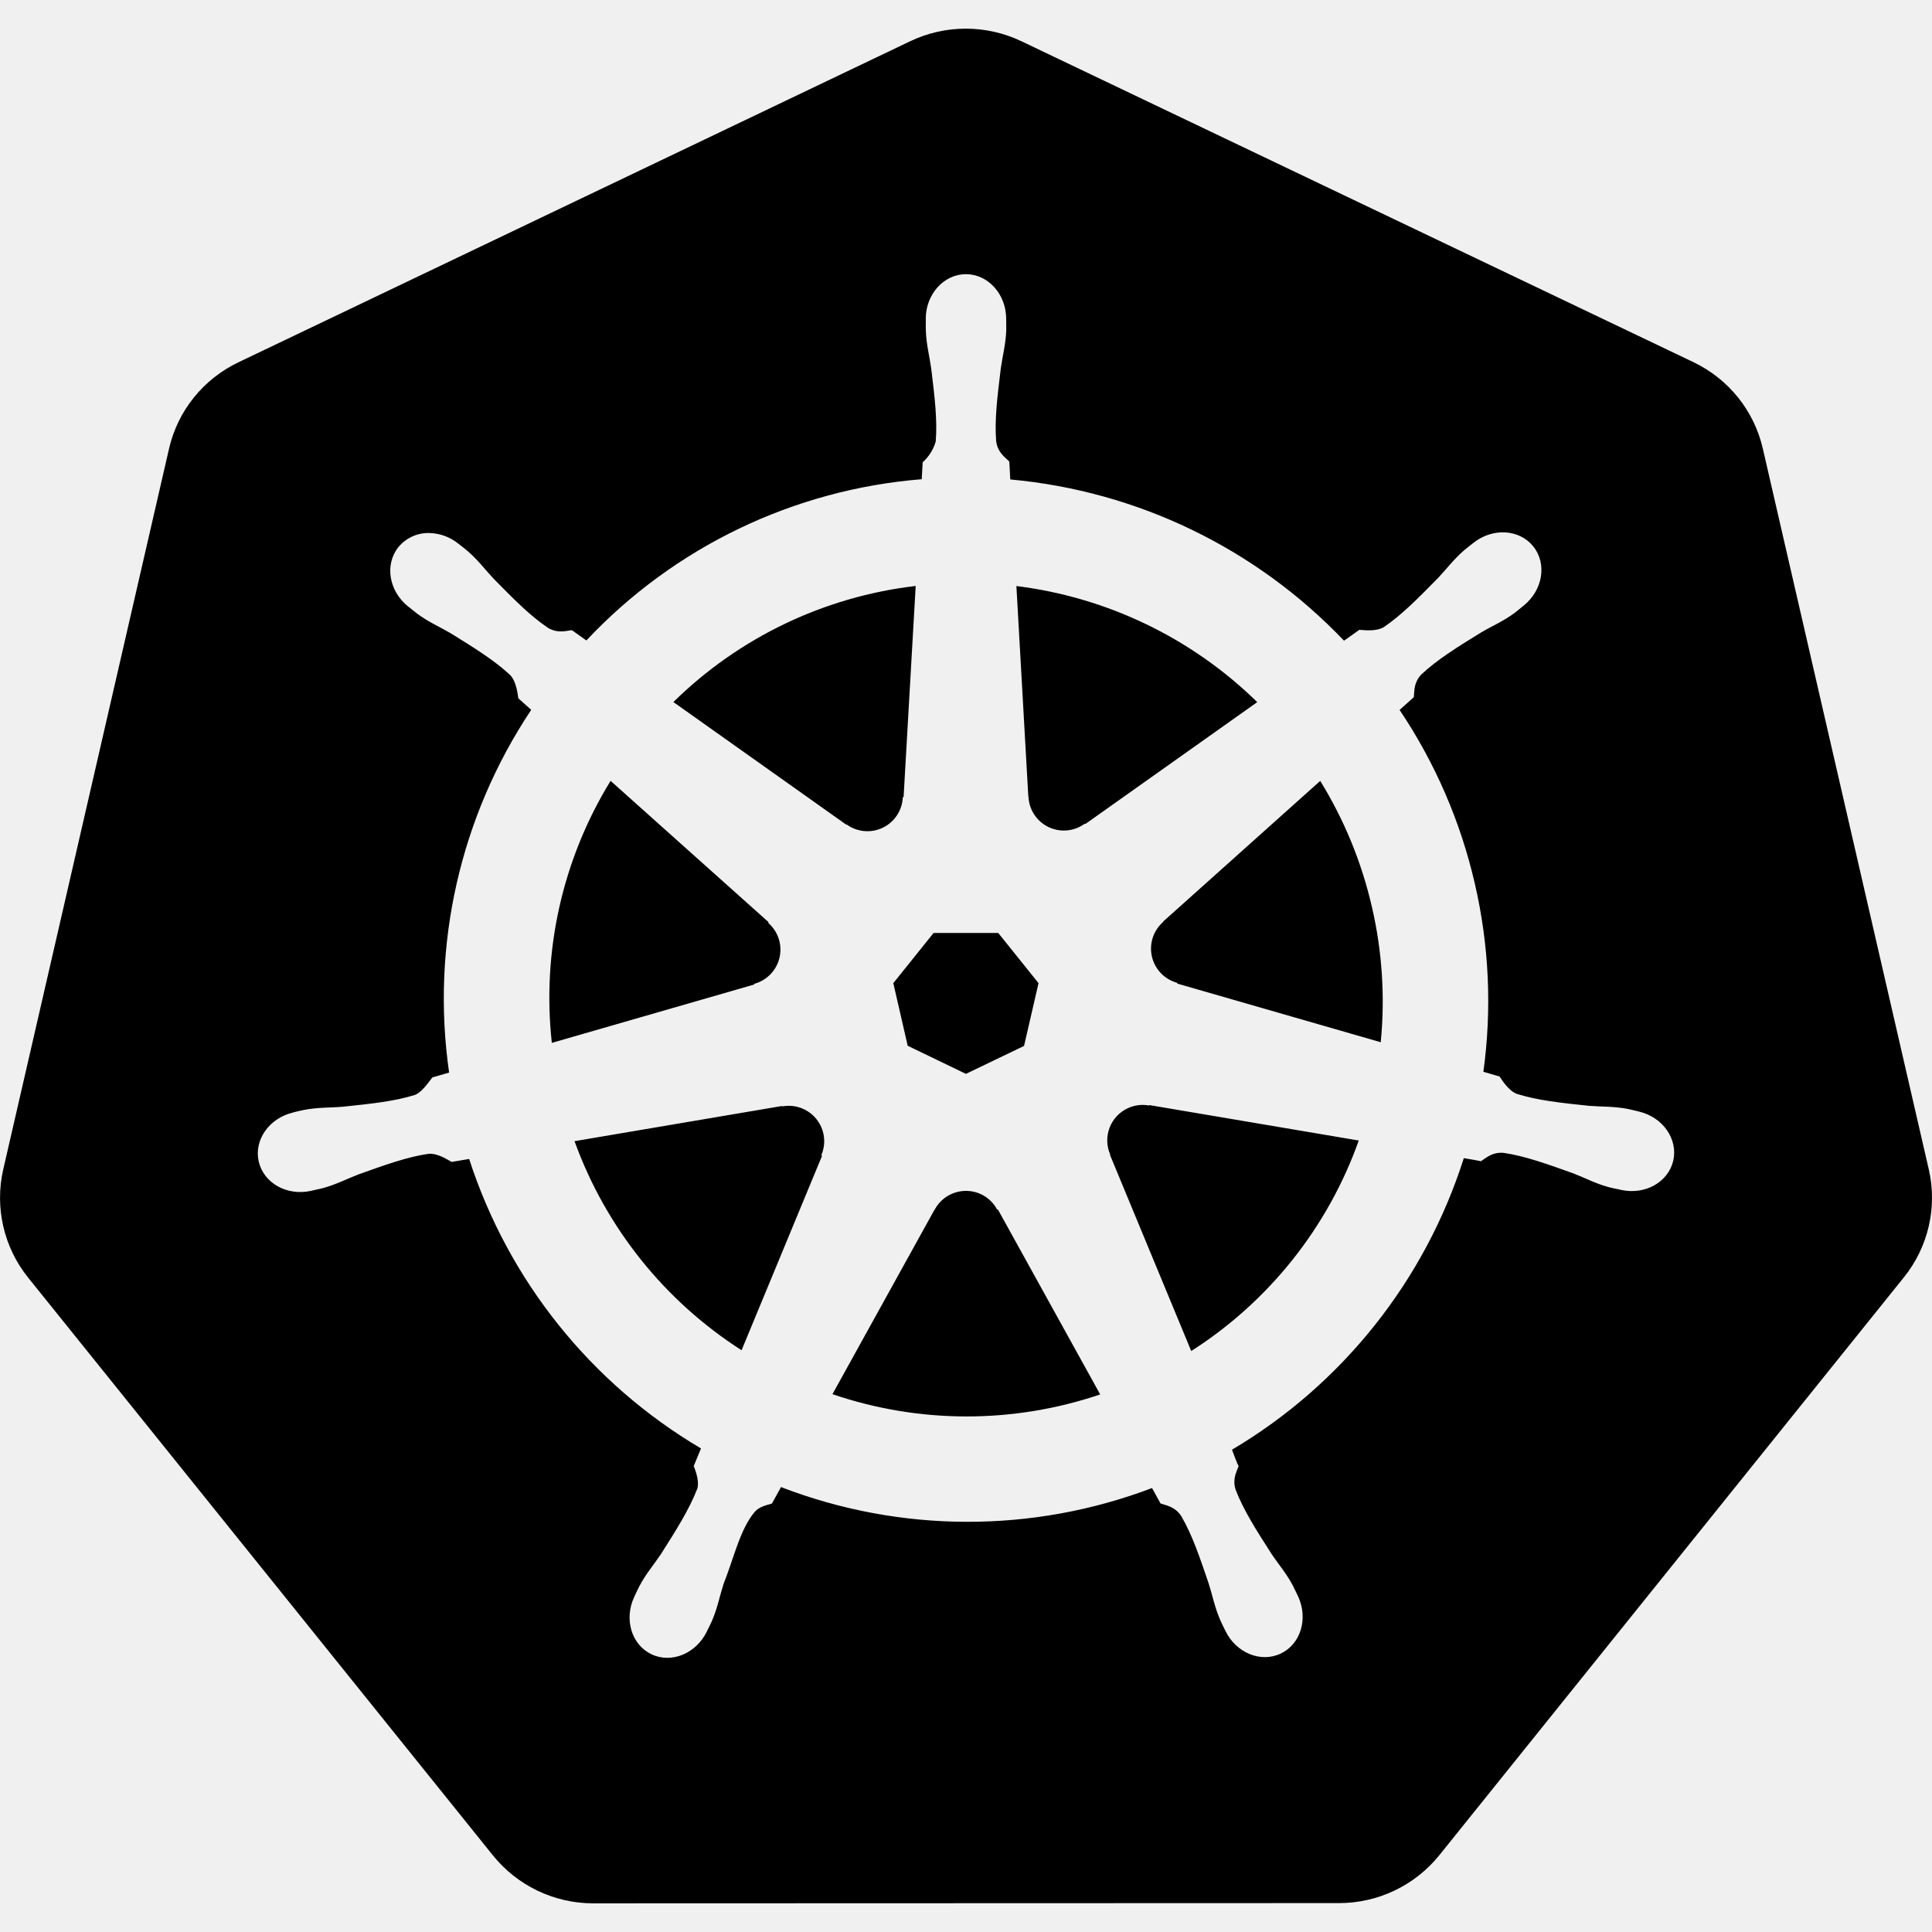
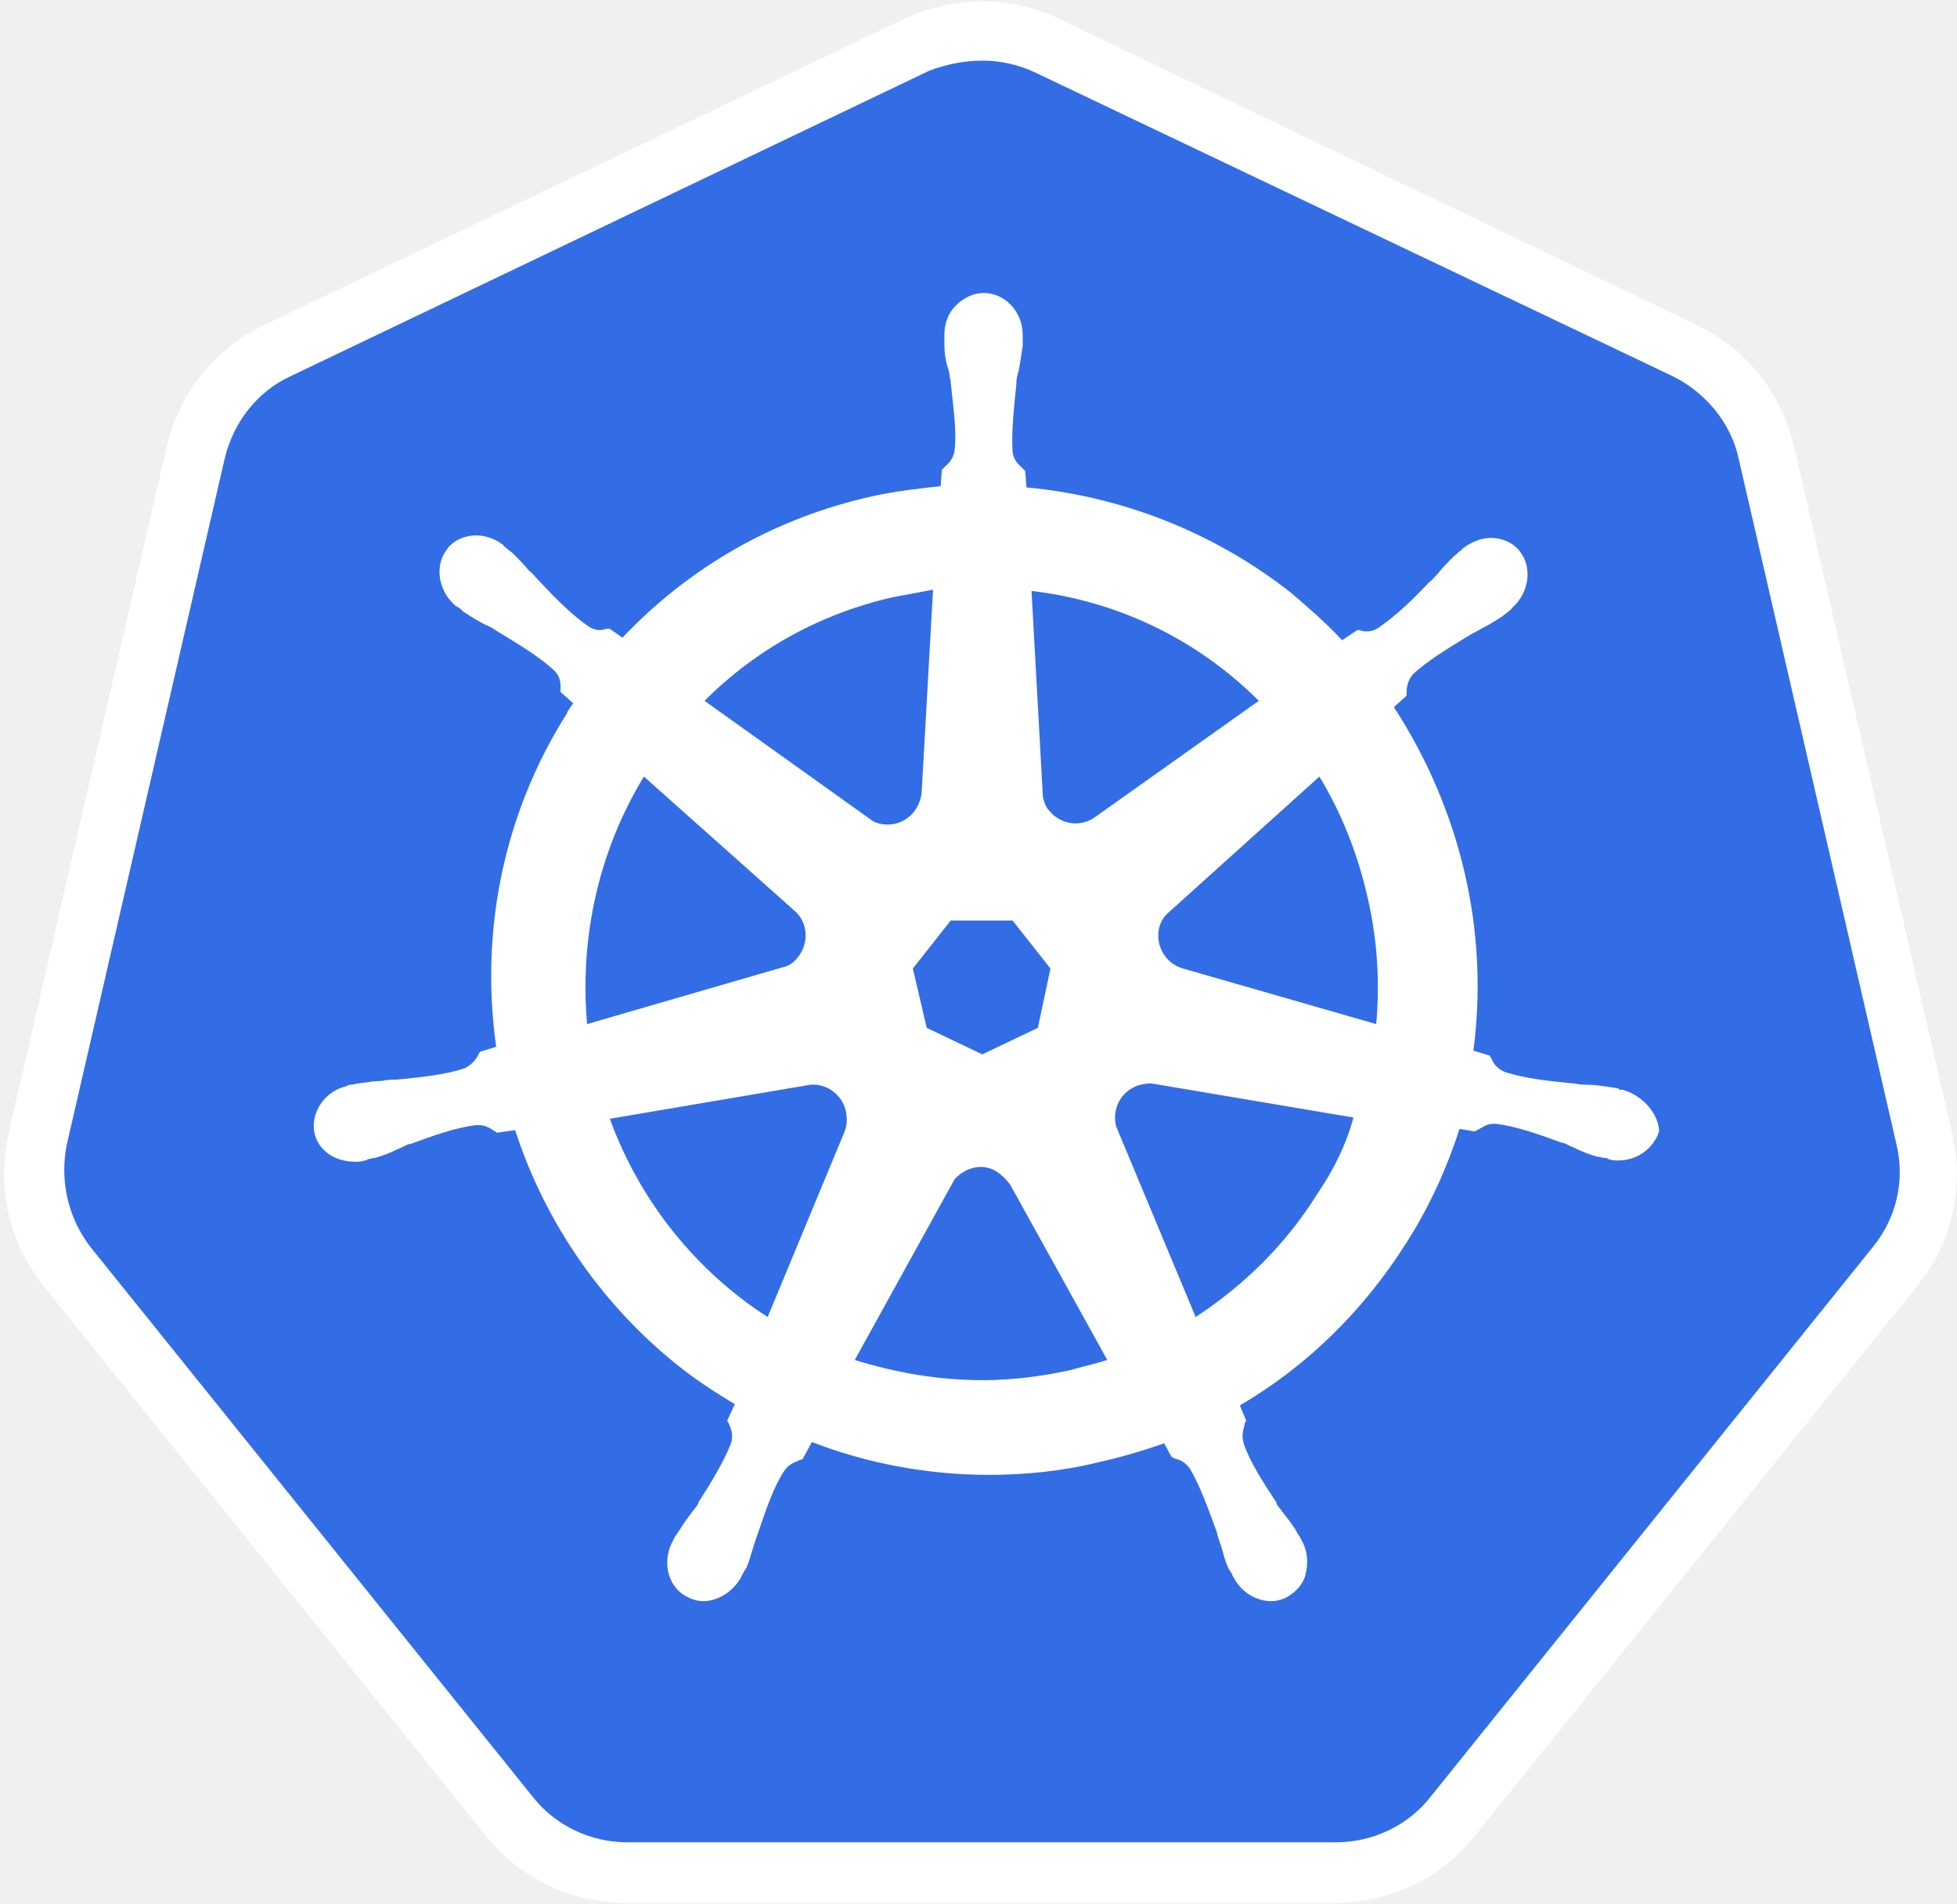
- <svg xmlns="http://www.w3.org/2000/svg" role="img" viewBox="0 0 24 24">
-   <path d="M10.204 14.35l.007.01-.999 2.413a5.171 5.171 0 0 1-2.075-2.597l2.578-.437.004.005a.44.44 0 0 1 .484.606zm-.833-2.129a.44.44 0 0 0 .173-.756l.002-.011L7.585 9.7a5.143 5.143 0 0 0-.73 3.255l2.514-.725.002-.009zm1.145-1.98a.44.44 0 0 0 .699-.337l.01-.005.15-2.62a5.144 5.144 0 0 0-3.01 1.442l2.147 1.523.004-.002zm.76 2.75l.723.349.722-.347.18-.78-.5-.623h-.804l-.5.623.179.779zm1.5-3.095a.44.44 0 0 0 .7.336l.008.003 2.134-1.513a5.188 5.188 0 0 0-2.992-1.442l.148 2.615.002.001zm10.876 5.97l-5.773 7.181a1.6 1.6 0 0 1-1.248.594l-9.261.003a1.6 1.6 0 0 1-1.247-.596l-5.776-7.18a1.583 1.583 0 0 1-.307-1.34L2.1 5.573c.108-.47.425-.864.863-1.073L11.305.513a1.606 1.606 0 0 1 1.385 0l8.345 3.985c.438.209.755.604.863 1.073l2.062 8.955c.108.47-.005.963-.308 1.34zm-3.289-2.057c-.042-.01-.103-.026-.145-.034-.174-.033-.315-.025-.479-.038-.35-.037-.638-.067-.895-.148-.105-.04-.18-.165-.216-.216l-.201-.059a6.45 6.45 0 0 0-.105-2.332 6.465 6.465 0 0 0-.936-2.163c.052-.047.15-.133.177-.159.008-.09.001-.183.094-.282.197-.185.444-.338.743-.522.142-.084.273-.137.415-.242.032-.024.076-.062.11-.089.24-.191.295-.52.123-.736-.172-.216-.506-.236-.745-.045-.034.027-.08.062-.111.088-.134.116-.217.23-.33.35-.246.25-.45.458-.673.609-.097.056-.239.037-.303.033l-.19.135a6.545 6.545 0 0 0-4.146-2.003l-.012-.223c-.065-.062-.143-.115-.163-.25-.022-.268.015-.557.057-.905.023-.163.061-.298.068-.475.001-.04-.001-.099-.001-.142 0-.306-.224-.555-.5-.555-.275 0-.499.249-.499.555l.001.014c0 .041-.002.092 0 .128.006.177.044.312.067.475.042.348.078.637.056.906a.545.545 0 0 1-.162.258l-.012.211a6.424 6.424 0 0 0-4.166 2.003 8.373 8.373 0 0 1-.18-.128c-.09.012-.18.04-.297-.029-.223-.15-.427-.358-.673-.608-.113-.12-.195-.234-.329-.349-.03-.026-.077-.062-.111-.088a.594.594 0 0 0-.348-.132.481.481 0 0 0-.398.176c-.172.216-.117.546.123.737l.007.005.104.083c.142.105.272.159.414.242.299.185.546.338.743.522.076.082.09.226.1.288l.16.143a6.462 6.462 0 0 0-1.02 4.506l-.208.06c-.055.072-.133.184-.215.217-.257.081-.546.11-.895.147-.164.014-.305.006-.48.039-.037.007-.09.02-.133.03l-.004.002-.007.002c-.295.071-.484.342-.423.608.061.267.349.429.645.365l.007-.001.01-.003.129-.029c.17-.046.294-.113.448-.172.33-.118.604-.217.87-.256.112-.009.23.069.288.101l.217-.037a6.5 6.5 0 0 0 2.88 3.596l-.09.218c.033.084.069.199.044.282-.097.252-.263.517-.452.813-.091.136-.185.242-.268.399-.02.037-.045.095-.064.134-.128.275-.034.591.213.71.248.12.556-.007.69-.282v-.002c.02-.039.046-.09.062-.127.07-.162.094-.301.144-.458.132-.332.205-.68.387-.897.05-.06.13-.082.215-.105l.113-.205a6.453 6.453 0 0 0 4.609.012l.106.192c.086.028.18.042.256.155.136.232.229.507.342.84.05.156.074.295.145.457.016.037.043.09.062.129.133.276.442.402.69.282.247-.118.341-.435.213-.71-.02-.039-.045-.096-.065-.134-.083-.156-.177-.261-.268-.398-.19-.296-.346-.541-.443-.793-.04-.13.007-.21.038-.294-.018-.022-.059-.144-.083-.202a6.499 6.499 0 0 0 2.88-3.622c.064.01.176.03.213.038.075-.05.144-.114.28-.104.266.039.54.138.87.256.154.06.277.128.448.173.036.01.088.019.13.028l.009.003.007.001c.297.064.584-.098.645-.365.06-.266-.128-.537-.423-.608zM16.4 9.701l-1.95 1.746v.005a.44.44 0 0 0 .173.757l.003.01 2.526.728a5.199 5.199 0 0 0-.108-1.674A5.208 5.208 0 0 0 16.4 9.7zm-4.013 5.325a.437.437 0 0 0-.404-.232.44.44 0 0 0-.372.233h-.002l-1.268 2.292a5.164 5.164 0 0 0 3.326.003l-1.27-2.296h-.01zm1.888-1.293a.44.44 0 0 0-.27.036.44.44 0 0 0-.214.572l-.003.004 1.01 2.438a5.15 5.15 0 0 0 2.081-2.615l-2.6-.44-.004.005z" />
+ <svg xmlns="http://www.w3.org/2000/svg" width="256px" height="249px" viewBox="0 0 256 249" version="1.1" preserveAspectRatio="xMidYMid">
+   <g>
+     <path d="M82.085,244.934 C76.139,244.934 70.524,242.292 66.725,237.502 L8.919,165.657 C5.12,160.867 3.634,154.756 5.12,148.81 L25.765,59.128 C27.086,53.182 31.05,48.392 36.501,45.75 L120.072,5.781 C122.715,4.459 125.688,3.799 128.661,3.799 C131.634,3.799 134.606,4.459 137.249,5.781 L220.821,45.585 C226.271,48.227 230.235,53.017 231.556,58.963 L252.201,148.645 C253.523,154.591 252.201,160.702 248.403,165.492 L190.596,237.337 C186.797,241.961 181.182,244.769 175.236,244.769 L82.085,244.934 L82.085,244.934 Z" fill="#326DE6" />
+     <path d="M128.495,7.928 C130.808,7.928 133.12,8.423 135.267,9.414 L218.839,49.218 C223.133,51.365 226.436,55.329 227.427,59.954 L248.072,149.636 C249.228,154.426 248.072,159.381 244.934,163.179 L187.128,235.025 C184.155,238.823 179.53,240.97 174.741,240.97 L82.085,240.97 C77.295,240.97 72.671,238.823 69.698,235.025 L11.892,163.179 C8.919,159.381 7.763,154.426 8.754,149.636 L29.399,59.954 C30.555,55.164 33.693,51.2 37.987,49.218 L121.559,9.249 C123.706,8.423 126.183,7.928 128.495,7.928 L128.495,7.928 Z M128.495,0.165 L128.495,0.165 C125.027,0.165 121.559,0.991 118.255,2.477 L34.684,42.446 C28.077,45.585 23.453,51.365 21.801,58.467 L1.156,148.15 C-0.495,155.252 1.156,162.519 5.781,168.299 L63.587,240.145 C68.046,245.76 74.818,248.898 81.92,248.898 L174.575,248.898 C181.677,248.898 188.449,245.76 192.908,240.145 L250.715,168.299 C255.339,162.684 256.991,155.252 255.339,148.15 L234.694,58.467 C233.043,51.365 228.418,45.585 221.812,42.446 L138.57,2.477 C135.432,0.991 131.964,0.165 128.495,0.165 L128.495,0.165 L128.495,0.165 Z" fill="#FFFFFF" />
+     <path d="M212.232,142.534 L212.232,142.534 L212.232,142.534 C212.067,142.534 212.067,142.534 212.232,142.534 L212.067,142.534 C211.902,142.534 211.737,142.534 211.737,142.369 C211.406,142.369 211.076,142.204 210.746,142.204 C209.59,142.039 208.599,141.874 207.608,141.874 C207.112,141.874 206.617,141.874 205.956,141.708 L205.791,141.708 C202.323,141.378 199.515,141.048 196.872,140.222 C195.716,139.726 195.386,139.066 195.055,138.405 C195.055,138.24 194.89,138.24 194.89,138.075 L194.89,138.075 L192.743,137.414 C193.734,129.817 193.404,121.889 191.587,114.126 C189.77,106.364 186.632,99.097 182.338,92.49 L183.99,91.004 L183.99,90.674 C183.99,89.848 184.155,89.022 184.815,88.196 C186.797,86.379 189.275,84.893 192.248,83.076 L192.248,83.076 C192.743,82.746 193.239,82.581 193.734,82.25 C194.725,81.755 195.551,81.259 196.542,80.599 C196.707,80.434 197.037,80.268 197.368,79.938 C197.533,79.773 197.698,79.773 197.698,79.608 L197.698,79.608 C200.01,77.626 200.506,74.323 198.854,72.175 C198.028,71.019 196.542,70.359 195.055,70.359 C193.734,70.359 192.578,70.854 191.422,71.68 L191.422,71.68 L191.422,71.68 C191.257,71.845 191.257,71.845 191.092,72.01 C190.761,72.175 190.596,72.506 190.266,72.671 C189.44,73.497 188.779,74.157 188.119,74.983 C187.788,75.314 187.458,75.809 186.963,76.139 L186.963,76.139 C184.65,78.617 182.503,80.599 180.356,82.085 C179.861,82.415 179.365,82.581 178.87,82.581 C178.539,82.581 178.209,82.581 177.879,82.415 L177.548,82.415 L177.548,82.415 L175.566,83.737 C173.419,81.425 171.107,79.443 168.795,77.461 C158.885,69.698 146.828,64.908 134.276,63.752 L134.111,61.605 C133.946,61.44 133.946,61.44 133.781,61.275 C133.285,60.779 132.625,60.284 132.459,59.128 C132.294,56.485 132.625,53.512 132.955,50.209 L132.955,50.044 C132.955,49.548 133.12,48.888 133.285,48.392 C133.45,47.401 133.615,46.41 133.781,45.254 L133.781,44.263 L133.781,43.768 L133.781,43.768 L133.781,43.768 C133.781,40.795 131.468,38.317 128.661,38.317 C127.339,38.317 126.018,38.978 125.027,39.969 C124.036,40.96 123.541,42.281 123.541,43.768 L123.541,43.768 L123.541,43.768 L123.541,44.098 L123.541,45.089 C123.541,46.245 123.706,47.236 124.036,48.227 C124.201,48.723 124.201,49.218 124.366,49.879 L124.366,50.044 C124.697,53.347 125.192,56.32 124.862,58.963 C124.697,60.119 124.036,60.614 123.541,61.11 C123.375,61.275 123.375,61.275 123.21,61.44 L123.21,61.44 L123.045,63.587 C120.072,63.917 117.099,64.248 114.126,64.908 C101.409,67.716 90.178,74.157 81.425,83.406 L79.773,82.25 L79.443,82.25 C79.112,82.25 78.782,82.415 78.452,82.415 C77.956,82.415 77.461,82.25 76.965,81.92 C74.818,80.434 72.671,78.286 70.359,75.809 L70.359,75.809 C70.028,75.479 69.698,74.983 69.203,74.653 C68.542,73.827 67.881,73.166 67.055,72.341 C66.89,72.175 66.56,72.01 66.23,71.68 C66.065,71.515 65.899,71.515 65.899,71.35 L65.899,71.35 C64.908,70.524 63.587,70.028 62.266,70.028 C60.779,70.028 59.293,70.689 58.467,71.845 C56.815,73.992 57.311,77.295 59.623,79.277 L59.623,79.277 L59.623,79.277 C59.788,79.277 59.788,79.443 59.954,79.443 C60.284,79.608 60.449,79.938 60.779,80.103 C61.77,80.764 62.596,81.259 63.587,81.755 C64.083,81.92 64.578,82.25 65.074,82.581 L65.074,82.581 C68.046,84.397 70.524,85.884 72.506,87.701 C73.332,88.526 73.332,89.352 73.332,90.178 L73.332,90.508 L73.332,90.508 L74.983,91.995 C74.653,92.49 74.323,92.821 74.157,93.316 C65.899,106.364 62.761,121.724 64.908,136.919 L62.761,137.579 C62.761,137.745 62.596,137.745 62.596,137.91 C62.266,138.57 61.77,139.231 60.779,139.726 C58.302,140.552 55.329,140.883 51.861,141.213 L51.695,141.213 C51.2,141.213 50.539,141.213 50.044,141.378 C49.053,141.378 48.062,141.543 46.906,141.708 C46.575,141.708 46.245,141.874 45.915,141.874 C45.75,141.874 45.585,141.874 45.419,142.039 L45.419,142.039 L45.419,142.039 C42.446,142.699 40.63,145.507 41.125,148.15 C41.621,150.462 43.768,151.948 46.41,151.948 C46.906,151.948 47.236,151.948 47.732,151.783 L47.732,151.783 L47.732,151.783 C47.897,151.783 48.062,151.783 48.062,151.618 C48.392,151.618 48.723,151.453 49.053,151.453 C50.209,151.123 51.035,150.792 52.026,150.297 C52.521,150.132 53.017,149.801 53.512,149.636 L53.677,149.636 C56.815,148.48 59.623,147.489 62.266,147.159 L62.596,147.159 C63.587,147.159 64.248,147.654 64.743,147.985 C64.908,147.985 64.908,148.15 65.074,148.15 L65.074,148.15 L67.386,147.819 C71.35,160.041 78.947,170.942 89.022,178.87 C91.334,180.686 93.646,182.173 96.124,183.659 L95.133,185.806 C95.133,185.972 95.298,185.972 95.298,186.137 C95.628,186.797 95.959,187.623 95.628,188.779 C94.637,191.257 93.151,193.734 91.334,196.542 L91.334,196.707 C91.004,197.203 90.674,197.533 90.343,198.028 C89.683,198.854 89.187,199.68 88.526,200.671 C88.361,200.836 88.196,201.166 88.031,201.497 C88.031,201.662 87.866,201.827 87.866,201.827 L87.866,201.827 L87.866,201.827 C86.545,204.635 87.535,207.773 90.013,208.929 C90.674,209.259 91.334,209.425 91.995,209.425 C93.977,209.425 95.959,208.103 96.95,206.286 L96.95,206.286 L96.95,206.286 C96.95,206.121 97.115,205.956 97.115,205.956 C97.28,205.626 97.445,205.295 97.61,205.13 C98.106,203.974 98.271,203.148 98.601,202.157 C98.766,201.662 98.932,201.166 99.097,200.671 L99.097,200.671 C100.253,197.368 101.079,194.725 102.565,192.413 C103.226,191.422 104.052,191.257 104.712,190.926 C104.877,190.926 104.877,190.926 105.043,190.761 L105.043,190.761 L106.199,188.614 C113.466,191.422 121.394,192.908 129.321,192.908 C134.111,192.908 139.066,192.413 143.69,191.257 C146.663,190.596 149.471,189.77 152.279,188.779 L153.27,190.596 C153.435,190.596 153.435,190.596 153.6,190.761 C154.426,190.926 155.086,191.257 155.747,192.248 C157.068,194.56 158.059,197.368 159.215,200.506 L159.215,200.671 C159.381,201.166 159.546,201.662 159.711,202.157 C160.041,203.148 160.206,204.139 160.702,205.13 C160.867,205.461 161.032,205.626 161.197,205.956 C161.197,206.121 161.363,206.286 161.363,206.286 L161.363,206.286 L161.363,206.286 C162.354,208.268 164.335,209.425 166.317,209.425 C166.978,209.425 167.639,209.259 168.299,208.929 C169.455,208.268 170.446,207.277 170.777,205.956 C171.107,204.635 171.107,203.148 170.446,201.827 L170.446,201.827 L170.446,201.827 C170.446,201.662 170.281,201.662 170.281,201.497 C170.116,201.166 169.951,200.836 169.786,200.671 C169.29,199.68 168.63,198.854 167.969,198.028 C167.639,197.533 167.308,197.203 166.978,196.707 L166.978,196.542 C165.161,193.734 163.51,191.257 162.684,188.779 C162.354,187.623 162.684,186.963 162.849,186.137 C162.849,185.972 163.014,185.972 163.014,185.806 L163.014,185.806 L162.188,183.825 C170.942,178.705 178.374,171.437 183.99,162.519 C186.963,157.894 189.275,152.774 190.926,147.654 L192.908,147.985 C193.074,147.985 193.074,147.819 193.239,147.819 C193.899,147.489 194.395,146.994 195.386,146.994 L195.716,146.994 C198.359,147.324 201.166,148.315 204.305,149.471 L204.47,149.471 C204.965,149.636 205.461,149.966 205.956,150.132 C206.947,150.627 207.773,150.957 208.929,151.288 C209.259,151.288 209.59,151.453 209.92,151.453 C210.085,151.453 210.25,151.453 210.415,151.618 L210.415,151.618 C210.911,151.783 211.241,151.783 211.737,151.783 C214.214,151.783 216.361,150.132 217.022,147.985 C217.022,146.003 215.205,143.36 212.232,142.534 L212.232,142.534 Z M135.763,134.441 L128.495,137.91 L121.228,134.441 L119.412,126.679 L124.366,120.403 L132.459,120.403 L137.414,126.679 L135.763,134.441 L135.763,134.441 Z M178.87,117.265 C180.191,122.88 180.521,128.495 180.026,133.946 L154.756,126.679 C152.444,126.018 151.123,123.706 151.618,121.394 C151.783,120.733 152.114,120.072 152.609,119.577 L172.594,101.574 C175.401,106.199 177.548,111.484 178.87,117.265 L178.87,117.265 Z M164.666,91.665 L143.03,107.025 C141.213,108.181 138.735,107.85 137.249,106.034 C136.754,105.538 136.588,104.877 136.423,104.217 L134.937,77.295 C146.333,78.617 156.738,83.737 164.666,91.665 L164.666,91.665 Z M116.769,78.121 C118.586,77.791 120.237,77.461 122.054,77.13 L120.568,103.556 C120.403,105.868 118.586,107.85 116.108,107.85 C115.448,107.85 114.622,107.685 114.126,107.355 L92.16,91.665 C98.932,84.893 107.355,80.268 116.769,78.121 L116.769,78.121 Z M84.232,101.574 L103.886,119.081 C105.703,120.568 105.868,123.375 104.382,125.192 C103.886,125.853 103.226,126.348 102.4,126.514 L76.8,133.946 C75.809,122.715 78.286,111.319 84.232,101.574 L84.232,101.574 Z M79.773,146.333 L106.034,141.874 C108.181,141.708 110.163,143.195 110.658,145.342 C110.823,146.333 110.823,147.159 110.493,147.985 L110.493,147.985 L100.418,172.263 C91.169,166.317 83.737,157.234 79.773,146.333 L79.773,146.333 Z M140.057,179.2 C136.258,180.026 132.459,180.521 128.495,180.521 C122.715,180.521 117.099,179.53 111.814,177.879 L124.862,154.261 C126.183,152.774 128.33,152.114 130.147,153.105 C130.973,153.6 131.634,154.261 132.129,154.921 L132.129,154.921 L144.846,177.879 C143.36,178.374 141.708,178.705 140.057,179.2 L140.057,179.2 Z M172.263,156.243 C168.134,162.849 162.684,168.134 156.408,172.263 L146.003,147.324 C145.507,145.342 146.333,143.195 148.315,142.204 C148.975,141.874 149.801,141.708 150.627,141.708 L177.053,146.168 C176.062,149.801 174.41,153.105 172.263,156.243 L172.263,156.243 Z" fill="#FFFFFF" />
+   </g>
</svg>
